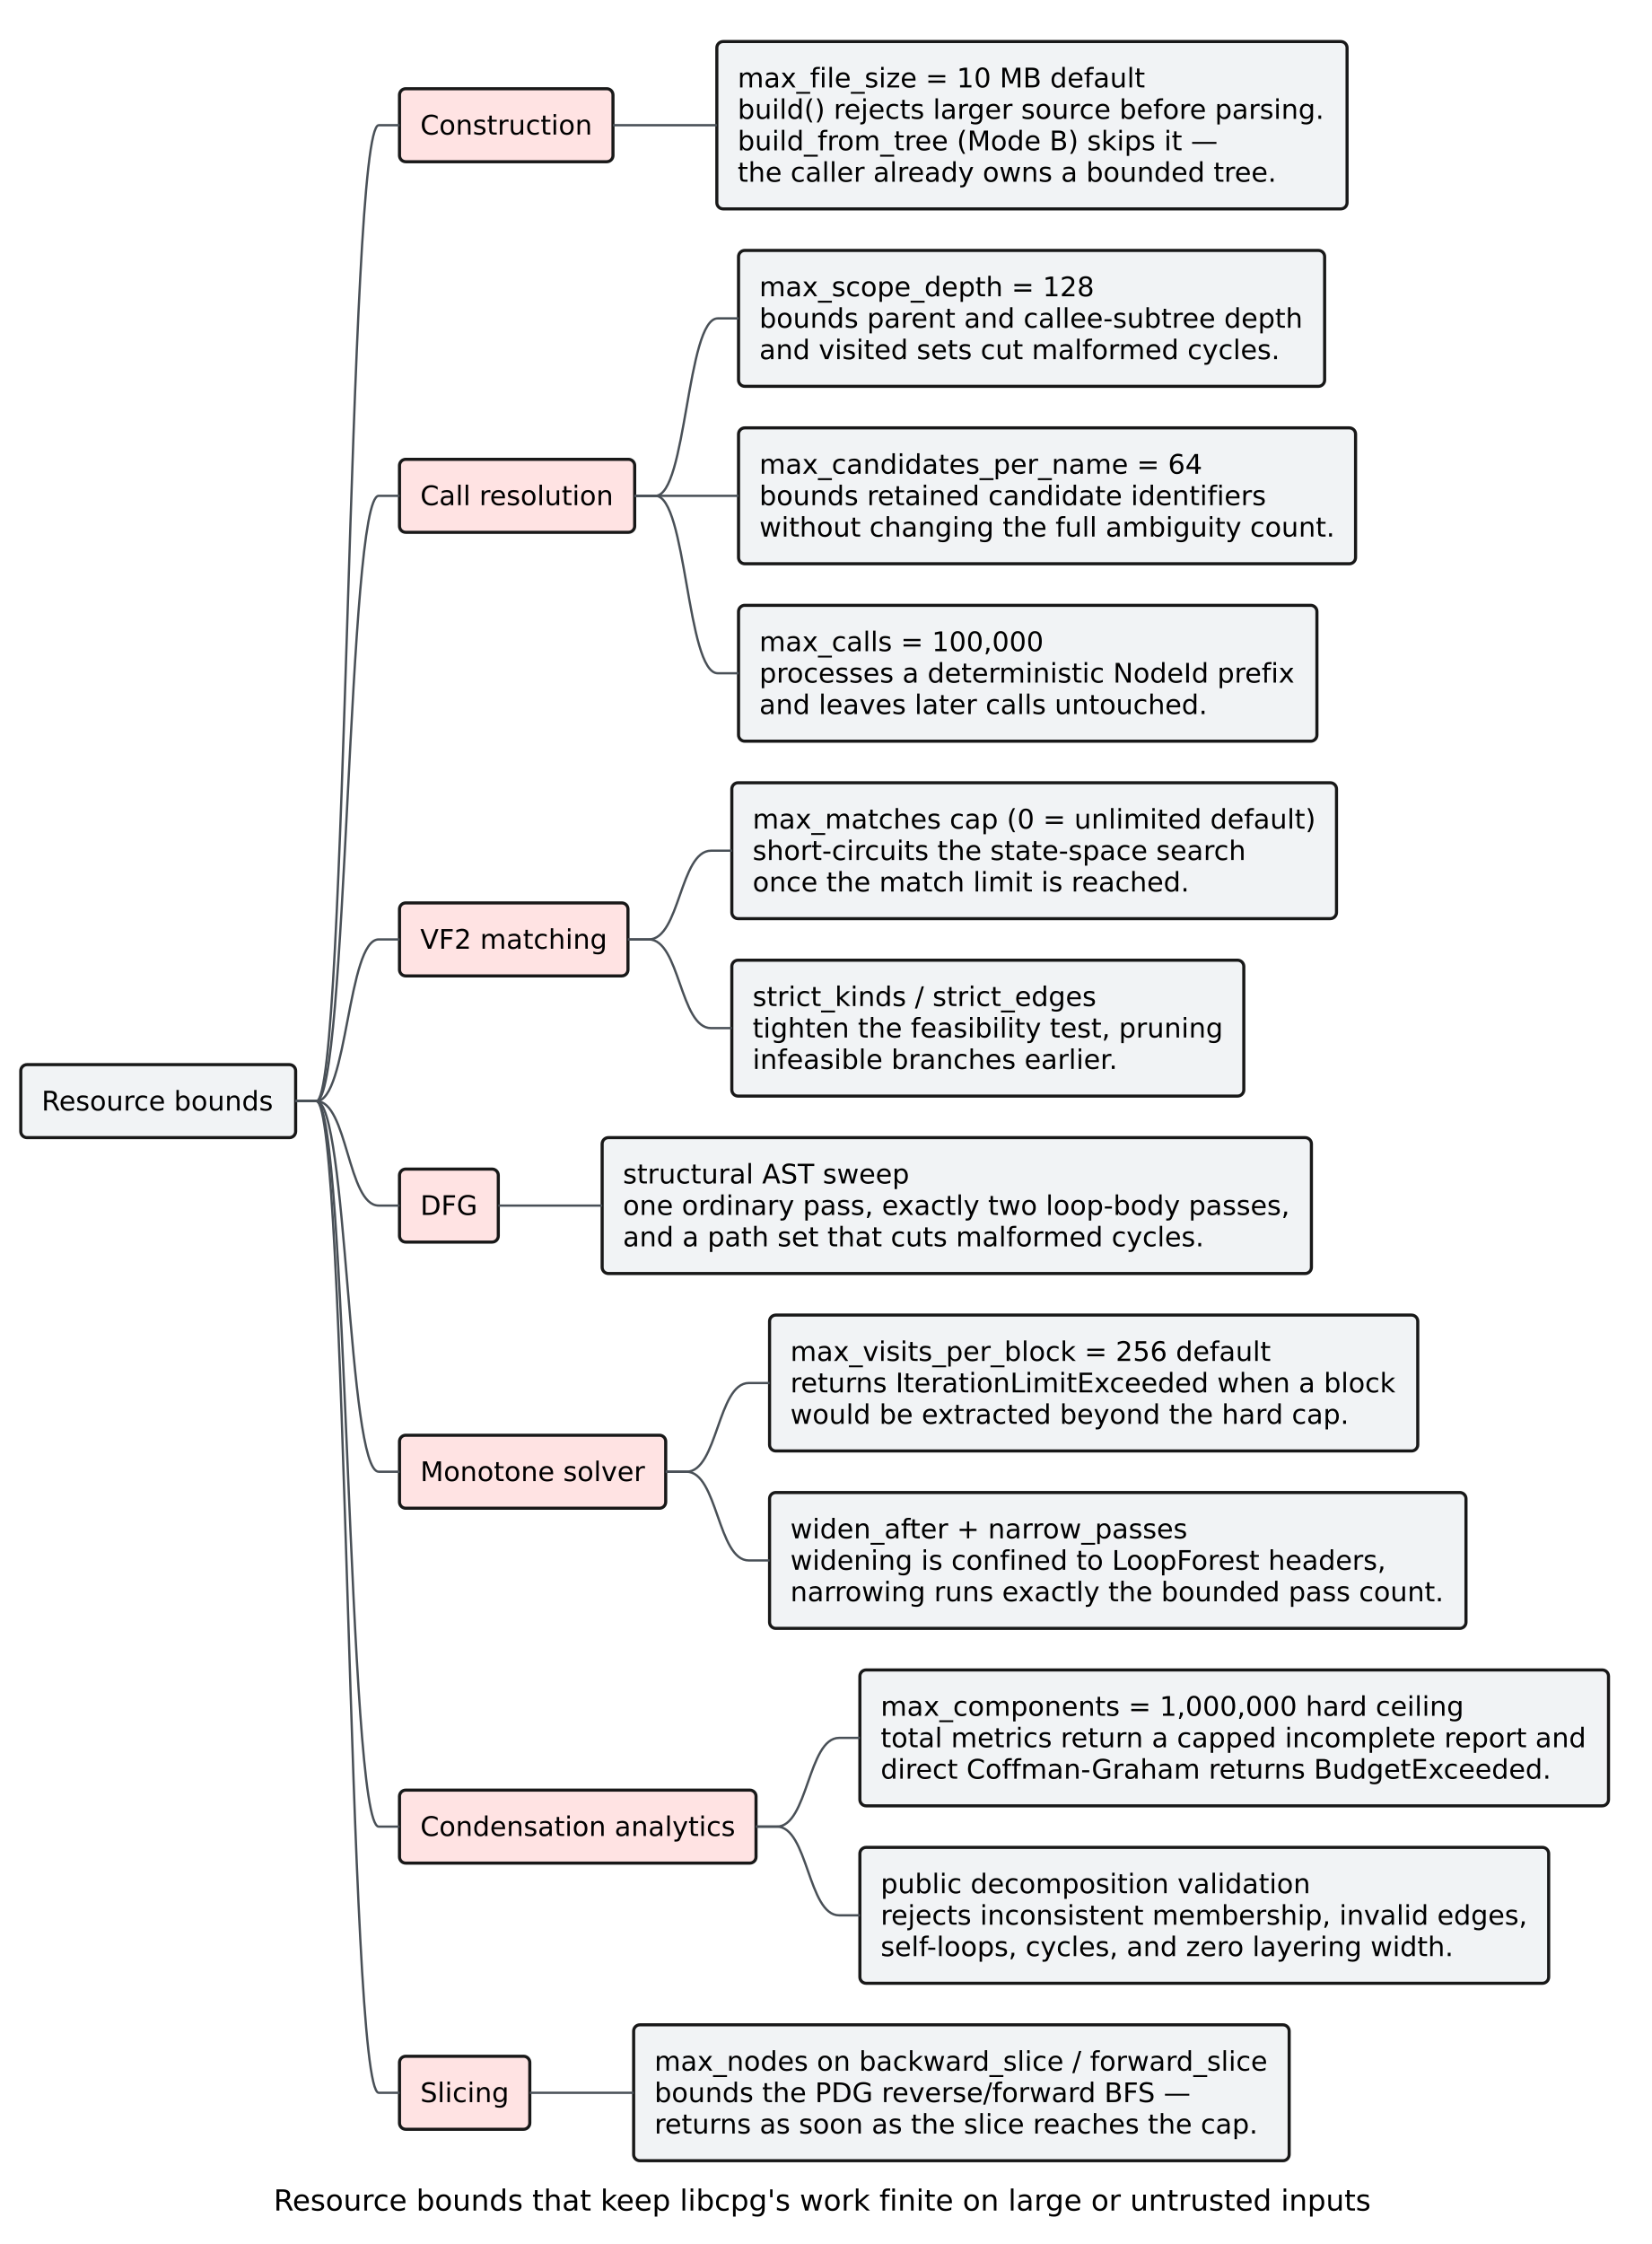
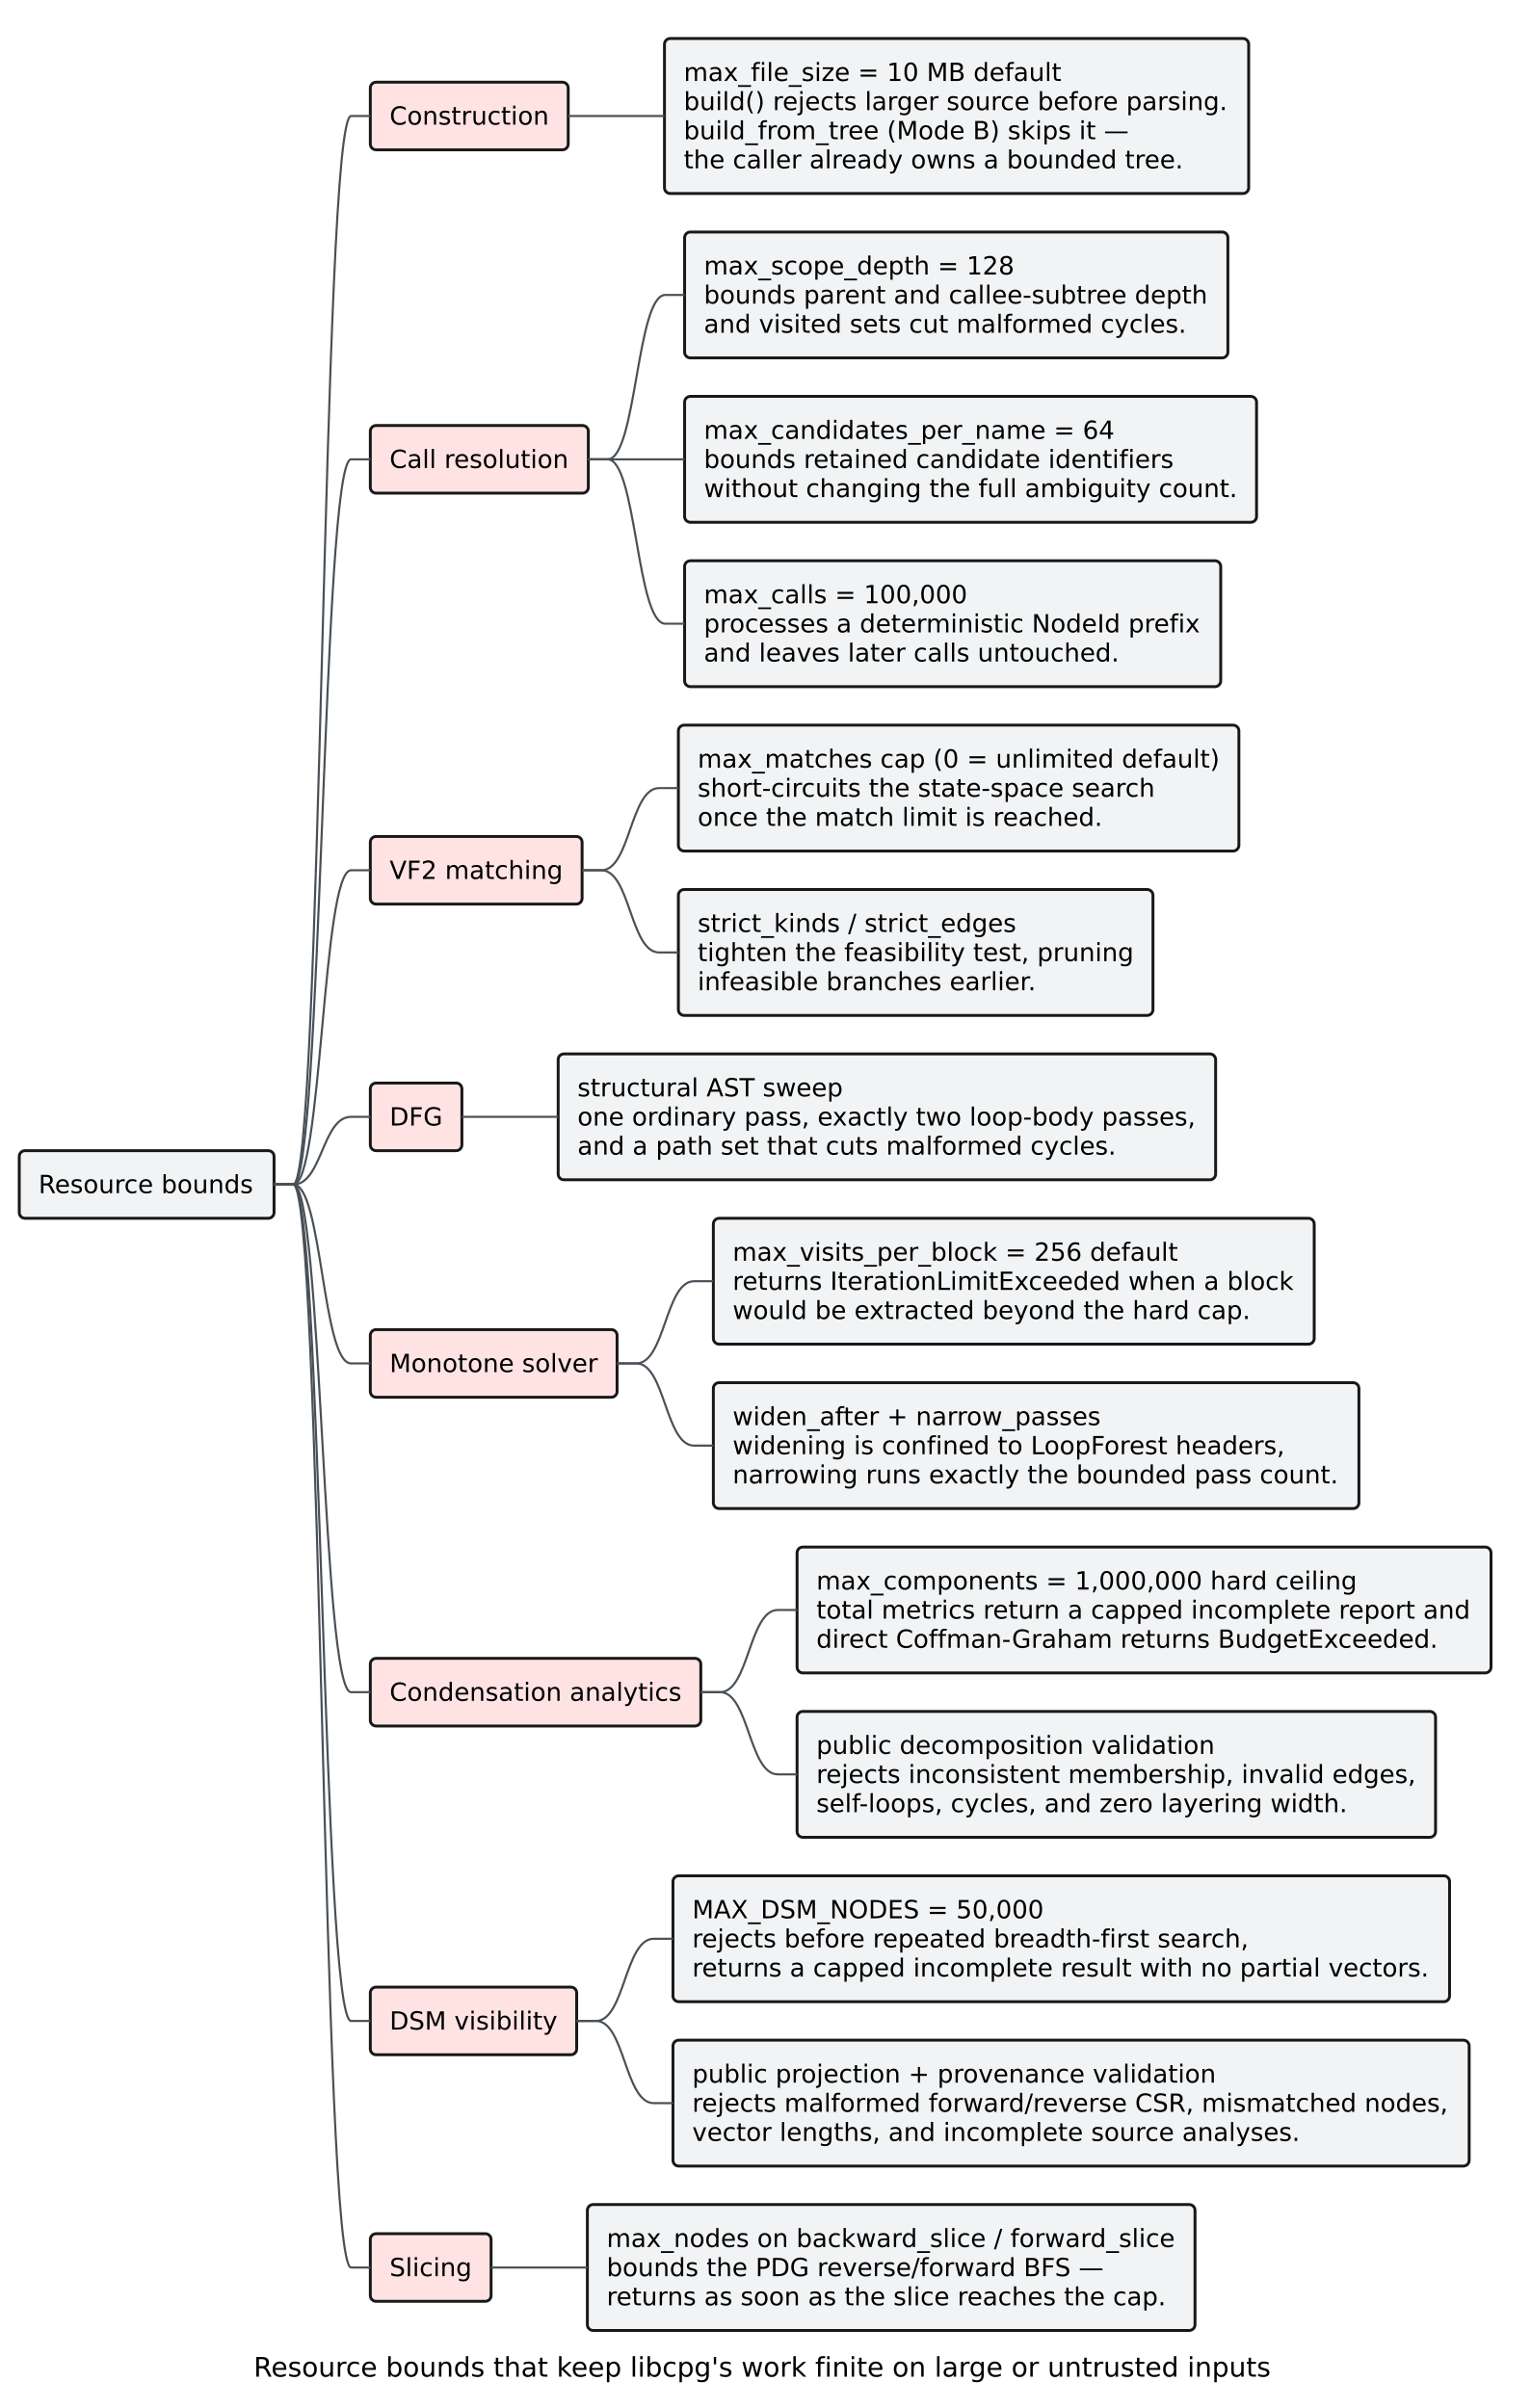
- <svg xmlns="http://www.w3.org/2000/svg" contentStyleType="text/css" data-diagram-type="MINDMAP" height="1080px" preserveAspectRatio="none" style="width:795px;height:1080px;background:#FFFFFF;" version="1.1" viewBox="0 0 795 1080" width="795px" zoomAndPan="magnify">
+ <svg xmlns="http://www.w3.org/2000/svg" contentStyleType="text/css" data-diagram-type="MINDMAP" height="1251px" preserveAspectRatio="none" style="width:795px;height:1251px;background:#FFFFFF;" version="1.1" viewBox="0 0 795 1251" width="795px" zoomAndPan="magnify">
  <defs />
  <g>
-     <rect fill="#F1F3F5" height="35.133" rx="3" ry="3" style="stroke:#181818;stroke-width:1.5;" width="132.328" x="10" y="512.391" />
-     <text fill="#000000" font-family="'DejaVu Sans'" font-size="13" lengthAdjust="spacing" textLength="112.328" x="20" y="534.457">Resource bounds</text>
+     <rect fill="#F1F3F5" height="35.133" rx="3" ry="3" style="stroke:#181818;stroke-width:1.5;" width="132.328" x="10" y="597.789" />
+     <text fill="#000000" font-family="'DejaVu Sans'" font-size="13" lengthAdjust="spacing" textLength="112.328" x="20" y="619.856">Resource bounds</text>
    <rect fill="#FFE3E3" height="35.133" rx="3" ry="3" style="stroke:#181818;stroke-width:1.5;" width="102.773" x="192.328" y="42.699" />
    <text fill="#000000" font-family="'DejaVu Sans'" font-size="13" lengthAdjust="spacing" textLength="82.773" x="202.328" y="64.766">Construction</text>
    <rect fill="#F1F3F5" height="80.531" rx="3" ry="3" style="stroke:#181818;stroke-width:1.5;" width="303.41" x="345.102" y="20" />
    <text fill="#000000" font-family="'DejaVu Sans'" font-size="13" lengthAdjust="spacing" textLength="196.168" x="355.102" y="42.067">max_file_size = 10 MB default</text>
    <text fill="#000000" font-family="'DejaVu Sans'" font-size="13" lengthAdjust="spacing" textLength="283.41" x="355.102" y="57.2">build() rejects larger source before parsing.</text>
    <text fill="#000000" font-family="'DejaVu Sans'" font-size="13" lengthAdjust="spacing" textLength="231.734" x="355.102" y="72.332">build_from_tree (Mode B) skips it —</text>
    <text fill="#000000" font-family="'DejaVu Sans'" font-size="13" lengthAdjust="spacing" textLength="259.962" x="355.102" y="87.465">the caller already owns a bounded tree.</text>
    <path d="M295.102,60.266 L305.102,60.266 C320.102,60.266 320.102,60.266 335.102,60.266 L345.102,60.266" fill="none" style="stroke:#495057;stroke-width:1.1;" />
-     <path d="M142.328,529.957 L152.328,529.957 C167.328,529.957 167.328,60.266 182.328,60.266 L192.328,60.266" fill="none" style="stroke:#495057;stroke-width:1.1;" />
+     <path d="M142.328,615.356 L152.328,615.356 C167.328,615.356 167.328,60.266 182.328,60.266 L192.328,60.266" fill="none" style="stroke:#495057;stroke-width:1.1;" />
    <rect fill="#FFE3E3" height="35.133" rx="3" ry="3" style="stroke:#181818;stroke-width:1.5;" width="113.222" x="192.328" y="221.062" />
    <text fill="#000000" font-family="'DejaVu Sans'" font-size="13" lengthAdjust="spacing" textLength="93.222" x="202.328" y="243.129">Call resolution</text>
    <rect fill="#F1F3F5" height="65.398" rx="3" ry="3" style="stroke:#181818;stroke-width:1.5;" width="282.158" x="355.55" y="120.531" />
    <text fill="#000000" font-family="'DejaVu Sans'" font-size="13" lengthAdjust="spacing" textLength="161.256" x="365.55" y="142.598">max_scope_depth = 128</text>
    <text fill="#000000" font-family="'DejaVu Sans'" font-size="13" lengthAdjust="spacing" textLength="262.158" x="365.55" y="157.731">bounds parent and callee-subtree depth</text>
    <text fill="#000000" font-family="'DejaVu Sans'" font-size="13" lengthAdjust="spacing" textLength="250.815" x="365.55" y="172.864">and visited sets cut malformed cycles.</text>
    <path d="M305.55,238.629 L315.55,238.629 C330.55,238.629 330.55,153.231 345.55,153.231 L355.55,153.231" fill="none" style="stroke:#495057;stroke-width:1.1;" />
    <rect fill="#F1F3F5" height="65.398" rx="3" ry="3" style="stroke:#181818;stroke-width:1.5;" width="297.05" x="355.55" y="205.93" />
    <text fill="#000000" font-family="'DejaVu Sans'" font-size="13" lengthAdjust="spacing" textLength="213.288" x="365.55" y="227.997">max_candidates_per_name = 64</text>
    <text fill="#000000" font-family="'DejaVu Sans'" font-size="13" lengthAdjust="spacing" textLength="244.258" x="365.55" y="243.129">bounds retained candidate identifiers</text>
    <text fill="#000000" font-family="'DejaVu Sans'" font-size="13" lengthAdjust="spacing" textLength="277.05" x="365.55" y="258.262">without changing the full ambiguity count.</text>
    <path d="M305.55,238.629 L315.55,238.629 C330.55,238.629 330.55,238.629 345.55,238.629 L355.55,238.629" fill="none" style="stroke:#495057;stroke-width:1.1;" />
    <rect fill="#F1F3F5" height="65.398" rx="3" ry="3" style="stroke:#181818;stroke-width:1.5;" width="278.445" x="355.55" y="291.328" />
    <text fill="#000000" font-family="'DejaVu Sans'" font-size="13" lengthAdjust="spacing" textLength="136.849" x="365.55" y="313.395">max_calls = 100,000</text>
    <text fill="#000000" font-family="'DejaVu Sans'" font-size="13" lengthAdjust="spacing" textLength="258.445" x="365.55" y="328.528">processes a deterministic NodeId prefix</text>
    <text fill="#000000" font-family="'DejaVu Sans'" font-size="13" lengthAdjust="spacing" textLength="215.693" x="365.55" y="343.661">and leaves later calls untouched.</text>
    <path d="M305.55,238.629 L315.55,238.629 C330.55,238.629 330.55,324.027 345.55,324.027 L355.55,324.027" fill="none" style="stroke:#495057;stroke-width:1.1;" />
-     <path d="M142.328,529.957 L152.328,529.957 C167.328,529.957 167.328,238.629 182.328,238.629 L192.328,238.629" fill="none" style="stroke:#495057;stroke-width:1.1;" />
+     <path d="M142.328,615.356 L152.328,615.356 C167.328,615.356 167.328,238.629 182.328,238.629 L192.328,238.629" fill="none" style="stroke:#495057;stroke-width:1.1;" />
    <rect fill="#FFE3E3" height="35.133" rx="3" ry="3" style="stroke:#181818;stroke-width:1.5;" width="109.991" x="192.328" y="434.559" />
    <text fill="#000000" font-family="'DejaVu Sans'" font-size="13" lengthAdjust="spacing" textLength="89.991" x="202.328" y="456.625">VF2 matching</text>
    <rect fill="#F1F3F5" height="65.398" rx="3" ry="3" style="stroke:#181818;stroke-width:1.5;" width="291.108" x="352.319" y="376.727" />
    <text fill="#000000" font-family="'DejaVu Sans'" font-size="13" lengthAdjust="spacing" textLength="271.108" x="362.319" y="398.793">max_matches cap (0 = unlimited default)</text>
    <text fill="#000000" font-family="'DejaVu Sans'" font-size="13" lengthAdjust="spacing" textLength="238.031" x="362.319" y="413.926">short-circuits the state-space search</text>
    <text fill="#000000" font-family="'DejaVu Sans'" font-size="13" lengthAdjust="spacing" textLength="210.507" x="362.319" y="429.059">once the match limit is reached.</text>
    <path d="M302.319,452.125 L312.319,452.125 C327.319,452.125 327.319,409.426 342.319,409.426 L352.319,409.426" fill="none" style="stroke:#495057;stroke-width:1.1;" />
    <rect fill="#F1F3F5" height="65.398" rx="3" ry="3" style="stroke:#181818;stroke-width:1.5;" width="246.478" x="352.319" y="462.125" />
    <text fill="#000000" font-family="'DejaVu Sans'" font-size="13" lengthAdjust="spacing" textLength="165.464" x="362.319" y="484.192">strict_kinds / strict_edges</text>
    <text fill="#000000" font-family="'DejaVu Sans'" font-size="13" lengthAdjust="spacing" textLength="226.478" x="362.319" y="499.325">tighten the feasibility test, pruning</text>
    <text fill="#000000" font-family="'DejaVu Sans'" font-size="13" lengthAdjust="spacing" textLength="176.871" x="362.319" y="514.457">infeasible branches earlier.</text>
    <path d="M302.319,452.125 L312.319,452.125 C327.319,452.125 327.319,494.824 342.319,494.824 L352.319,494.824" fill="none" style="stroke:#495057;stroke-width:1.1;" />
-     <path d="M142.328,529.957 L152.328,529.957 C167.328,529.957 167.328,452.125 182.328,452.125 L192.328,452.125" fill="none" style="stroke:#495057;stroke-width:1.1;" />
+     <path d="M142.328,615.356 L152.328,615.356 C167.328,615.356 167.328,452.125 182.328,452.125 L192.328,452.125" fill="none" style="stroke:#495057;stroke-width:1.1;" />
    <rect fill="#FFE3E3" height="35.133" rx="3" ry="3" style="stroke:#181818;stroke-width:1.5;" width="47.562" x="192.328" y="562.656" />
    <text fill="#000000" font-family="'DejaVu Sans'" font-size="13" lengthAdjust="spacing" textLength="27.561" x="202.328" y="584.723">DFG</text>
    <rect fill="#F1F3F5" height="65.398" rx="3" ry="3" style="stroke:#181818;stroke-width:1.5;" width="341.458" x="289.89" y="547.523" />
    <text fill="#000000" font-family="'DejaVu Sans'" font-size="13" lengthAdjust="spacing" textLength="137.865" x="299.89" y="569.59">structural AST sweep</text>
    <text fill="#000000" font-family="'DejaVu Sans'" font-size="13" lengthAdjust="spacing" textLength="321.458" x="299.89" y="584.723">one ordinary pass, exactly two loop-body passes,</text>
    <text fill="#000000" font-family="'DejaVu Sans'" font-size="13" lengthAdjust="spacing" textLength="279.963" x="299.89" y="599.856">and a path set that cuts malformed cycles.</text>
    <path d="M239.89,580.223 L249.89,580.223 C264.89,580.223 264.89,580.223 279.89,580.223 L289.89,580.223" fill="none" style="stroke:#495057;stroke-width:1.1;" />
-     <path d="M142.328,529.957 L152.328,529.957 C167.328,529.957 167.328,580.223 182.328,580.223 L192.328,580.223" fill="none" style="stroke:#495057;stroke-width:1.1;" />
+     <path d="M142.328,615.356 L152.328,615.356 C167.328,615.356 167.328,580.223 182.328,580.223 L192.328,580.223" fill="none" style="stroke:#495057;stroke-width:1.1;" />
    <rect fill="#FFE3E3" height="35.133" rx="3" ry="3" style="stroke:#181818;stroke-width:1.5;" width="128.158" x="192.328" y="690.754" />
    <text fill="#000000" font-family="'DejaVu Sans'" font-size="13" lengthAdjust="spacing" textLength="108.158" x="202.328" y="712.821">Monotone solver</text>
    <rect fill="#F1F3F5" height="65.398" rx="3" ry="3" style="stroke:#181818;stroke-width:1.5;" width="312.056" x="370.486" y="632.922" />
    <text fill="#000000" font-family="'DejaVu Sans'" font-size="13" lengthAdjust="spacing" textLength="231.315" x="380.486" y="654.989">max_visits_per_block = 256 default</text>
    <text fill="#000000" font-family="'DejaVu Sans'" font-size="13" lengthAdjust="spacing" textLength="292.056" x="380.486" y="670.122">returns IterationLimitExceeded when a block</text>
    <text fill="#000000" font-family="'DejaVu Sans'" font-size="13" lengthAdjust="spacing" textLength="269.35" x="380.486" y="685.254">would be extracted beyond the hard cap.</text>
    <path d="M320.486,708.32 L330.486,708.32 C345.486,708.32 345.486,665.621 360.486,665.621 L370.486,665.621" fill="none" style="stroke:#495057;stroke-width:1.1;" />
    <rect fill="#F1F3F5" height="65.398" rx="3" ry="3" style="stroke:#181818;stroke-width:1.5;" width="335.275" x="370.486" y="718.32" />
    <text fill="#000000" font-family="'DejaVu Sans'" font-size="13" lengthAdjust="spacing" textLength="191.89" x="380.486" y="740.387">widen_after + narrow_passes</text>
    <text fill="#000000" font-family="'DejaVu Sans'" font-size="13" lengthAdjust="spacing" textLength="287.701" x="380.486" y="755.52">widening is confined to LoopForest headers,</text>
    <text fill="#000000" font-family="'DejaVu Sans'" font-size="13" lengthAdjust="spacing" textLength="315.275" x="380.486" y="770.653">narrowing runs exactly the bounded pass count.</text>
    <path d="M320.486,708.32 L330.486,708.32 C345.486,708.32 345.486,751.019 360.486,751.019 L370.486,751.019" fill="none" style="stroke:#495057;stroke-width:1.1;" />
-     <path d="M142.328,529.957 L152.328,529.957 C167.328,529.957 167.328,708.32 182.328,708.32 L192.328,708.32" fill="none" style="stroke:#495057;stroke-width:1.1;" />
+     <path d="M142.328,615.356 L152.328,615.356 C167.328,615.356 167.328,708.32 182.328,708.32 L192.328,708.32" fill="none" style="stroke:#495057;stroke-width:1.1;" />
    <rect fill="#FFE3E3" height="35.133" rx="3" ry="3" style="stroke:#181818;stroke-width:1.5;" width="171.639" x="192.328" y="861.551" />
    <text fill="#000000" font-family="'DejaVu Sans'" font-size="13" lengthAdjust="spacing" textLength="151.639" x="202.328" y="883.618">Condensation analytics</text>
    <rect fill="#F1F3F5" height="65.398" rx="3" ry="3" style="stroke:#181818;stroke-width:1.5;" width="360.406" x="413.967" y="803.719" />
    <text fill="#000000" font-family="'DejaVu Sans'" font-size="13" lengthAdjust="spacing" textLength="280.998" x="423.967" y="825.786">max_components = 1,000,000 hard ceiling</text>
    <text fill="#000000" font-family="'DejaVu Sans'" font-size="13" lengthAdjust="spacing" textLength="340.406" x="423.967" y="840.918">total metrics return a capped incomplete report and</text>
    <text fill="#000000" font-family="'DejaVu Sans'" font-size="13" lengthAdjust="spacing" textLength="323.324" x="423.967" y="856.051">direct Coffman-Graham returns BudgetExceeded.</text>
    <path d="M363.967,879.117 L373.967,879.117 C388.967,879.117 388.967,836.418 403.967,836.418 L413.967,836.418" fill="none" style="stroke:#495057;stroke-width:1.1;" />
    <rect fill="#F1F3F5" height="65.398" rx="3" ry="3" style="stroke:#181818;stroke-width:1.5;" width="331.6" x="413.967" y="889.117" />
    <text fill="#000000" font-family="'DejaVu Sans'" font-size="13" lengthAdjust="spacing" textLength="206.889" x="423.967" y="911.184">public decomposition validation</text>
    <text fill="#000000" font-family="'DejaVu Sans'" font-size="13" lengthAdjust="spacing" textLength="311.6" x="423.967" y="926.317">rejects inconsistent membership, invalid edges,</text>
    <text fill="#000000" font-family="'DejaVu Sans'" font-size="13" lengthAdjust="spacing" textLength="276.752" x="423.967" y="941.45">self-loops, cycles, and zero layering width.</text>
    <path d="M363.967,879.117 L373.967,879.117 C388.967,879.117 388.967,921.816 403.967,921.816 L413.967,921.816" fill="none" style="stroke:#495057;stroke-width:1.1;" />
-     <path d="M142.328,529.957 L152.328,529.957 C167.328,529.957 167.328,879.117 182.328,879.117 L192.328,879.117" fill="none" style="stroke:#495057;stroke-width:1.1;" />
-     <rect fill="#FFE3E3" height="35.133" rx="3" ry="3" style="stroke:#181818;stroke-width:1.5;" width="62.726" x="192.328" y="989.648" />
-     <text fill="#000000" font-family="'DejaVu Sans'" font-size="13" lengthAdjust="spacing" textLength="42.726" x="202.328" y="1011.715">Slicing</text>
-     <rect fill="#F1F3F5" height="65.398" rx="3" ry="3" style="stroke:#181818;stroke-width:1.5;" width="315.585" x="305.054" y="974.516" />
-     <text fill="#000000" font-family="'DejaVu Sans'" font-size="13" lengthAdjust="spacing" textLength="295.585" x="315.054" y="996.582">max_nodes on backward_slice / forward_slice</text>
-     <text fill="#000000" font-family="'DejaVu Sans'" font-size="13" lengthAdjust="spacing" textLength="258.877" x="315.054" y="1011.715">bounds the PDG reverse/forward BFS —</text>
-     <text fill="#000000" font-family="'DejaVu Sans'" font-size="13" lengthAdjust="spacing" textLength="291.269" x="315.054" y="1026.848">returns as soon as the slice reaches the cap.</text>
-     <path d="M255.054,1007.215 L265.054,1007.215 C280.054,1007.215 280.054,1007.215 295.054,1007.215 L305.054,1007.215" fill="none" style="stroke:#495057;stroke-width:1.1;" />
-     <path d="M142.328,529.957 L152.328,529.957 C167.328,529.957 167.328,1007.215 182.328,1007.215 L192.328,1007.215" fill="none" style="stroke:#495057;stroke-width:1.1;" />
+     <path d="M142.328,615.356 L152.328,615.356 C167.328,615.356 167.328,879.117 182.328,879.117 L192.328,879.117" fill="none" style="stroke:#495057;stroke-width:1.1;" />
+     <rect fill="#FFE3E3" height="35.133" rx="3" ry="3" style="stroke:#181818;stroke-width:1.5;" width="107.179" x="192.328" y="1032.348" />
+     <text fill="#000000" font-family="'DejaVu Sans'" font-size="13" lengthAdjust="spacing" textLength="87.179" x="202.328" y="1054.415">DSM visibility</text>
+     <rect fill="#F1F3F5" height="65.398" rx="3" ry="3" style="stroke:#181818;stroke-width:1.5;" width="403.329" x="349.507" y="974.516" />
+     <text fill="#000000" font-family="'DejaVu Sans'" font-size="13" lengthAdjust="spacing" textLength="182.571" x="359.507" y="996.582">MAX_DSM_NODES = 50,000</text>
+     <text fill="#000000" font-family="'DejaVu Sans'" font-size="13" lengthAdjust="spacing" textLength="290.373" x="359.507" y="1011.715">rejects before repeated breadth-first search,</text>
+     <text fill="#000000" font-family="'DejaVu Sans'" font-size="13" lengthAdjust="spacing" textLength="383.329" x="359.507" y="1026.848">returns a capped incomplete result with no partial vectors.</text>
+     <path d="M299.507,1049.914 L309.507,1049.914 C324.507,1049.914 324.507,1007.215 339.507,1007.215 L349.507,1007.215" fill="none" style="stroke:#495057;stroke-width:1.1;" />
+     <rect fill="#F1F3F5" height="65.398" rx="3" ry="3" style="stroke:#181818;stroke-width:1.5;" width="413.517" x="349.507" y="1059.914" />
+     <text fill="#000000" font-family="'DejaVu Sans'" font-size="13" lengthAdjust="spacing" textLength="272.581" x="359.507" y="1081.981">public projection + provenance validation</text>
+     <text fill="#000000" font-family="'DejaVu Sans'" font-size="13" lengthAdjust="spacing" textLength="393.517" x="359.507" y="1097.114">rejects malformed forward/reverse CSR, mismatched nodes,</text>
+     <text fill="#000000" font-family="'DejaVu Sans'" font-size="13" lengthAdjust="spacing" textLength="315.878" x="359.507" y="1112.247">vector lengths, and incomplete source analyses.</text>
+     <path d="M299.507,1049.914 L309.507,1049.914 C324.507,1049.914 324.507,1092.613 339.507,1092.613 L349.507,1092.613" fill="none" style="stroke:#495057;stroke-width:1.1;" />
+     <path d="M142.328,615.356 L152.328,615.356 C167.328,615.356 167.328,1049.914 182.328,1049.914 L192.328,1049.914" fill="none" style="stroke:#495057;stroke-width:1.1;" />
+     <rect fill="#FFE3E3" height="35.133" rx="3" ry="3" style="stroke:#181818;stroke-width:1.5;" width="62.726" x="192.328" y="1160.445" />
+     <text fill="#000000" font-family="'DejaVu Sans'" font-size="13" lengthAdjust="spacing" textLength="42.726" x="202.328" y="1182.512">Slicing</text>
+     <rect fill="#F1F3F5" height="65.398" rx="3" ry="3" style="stroke:#181818;stroke-width:1.5;" width="315.585" x="305.054" y="1145.312" />
+     <text fill="#000000" font-family="'DejaVu Sans'" font-size="13" lengthAdjust="spacing" textLength="295.585" x="315.054" y="1167.379">max_nodes on backward_slice / forward_slice</text>
+     <text fill="#000000" font-family="'DejaVu Sans'" font-size="13" lengthAdjust="spacing" textLength="258.877" x="315.054" y="1182.512">bounds the PDG reverse/forward BFS —</text>
+     <text fill="#000000" font-family="'DejaVu Sans'" font-size="13" lengthAdjust="spacing" textLength="291.269" x="315.054" y="1197.645">returns as soon as the slice reaches the cap.</text>
+     <path d="M255.054,1178.012 L265.054,1178.012 C280.054,1178.012 280.054,1178.012 295.054,1178.012 L305.054,1178.012" fill="none" style="stroke:#495057;stroke-width:1.1;" />
+     <path d="M142.328,615.356 L152.328,615.356 C167.328,615.356 167.328,1178.012 182.328,1178.012 L192.328,1178.012" fill="none" style="stroke:#495057;stroke-width:1.1;" />
    <g class="caption" data-source-line="2">
-       <text fill="#000000" font-family="'DejaVu Sans'" font-size="14" lengthAdjust="spacing" textLength="529.901" x="131.736" y="1063.909">Resource bounds that keep libcpg's work finite on large or untrusted inputs</text>
+       <text fill="#000000" font-family="'DejaVu Sans'" font-size="14" lengthAdjust="spacing" textLength="529.901" x="131.736" y="1234.706">Resource bounds that keep libcpg's work finite on large or untrusted inputs</text>
    </g>
  </g>
</svg>
